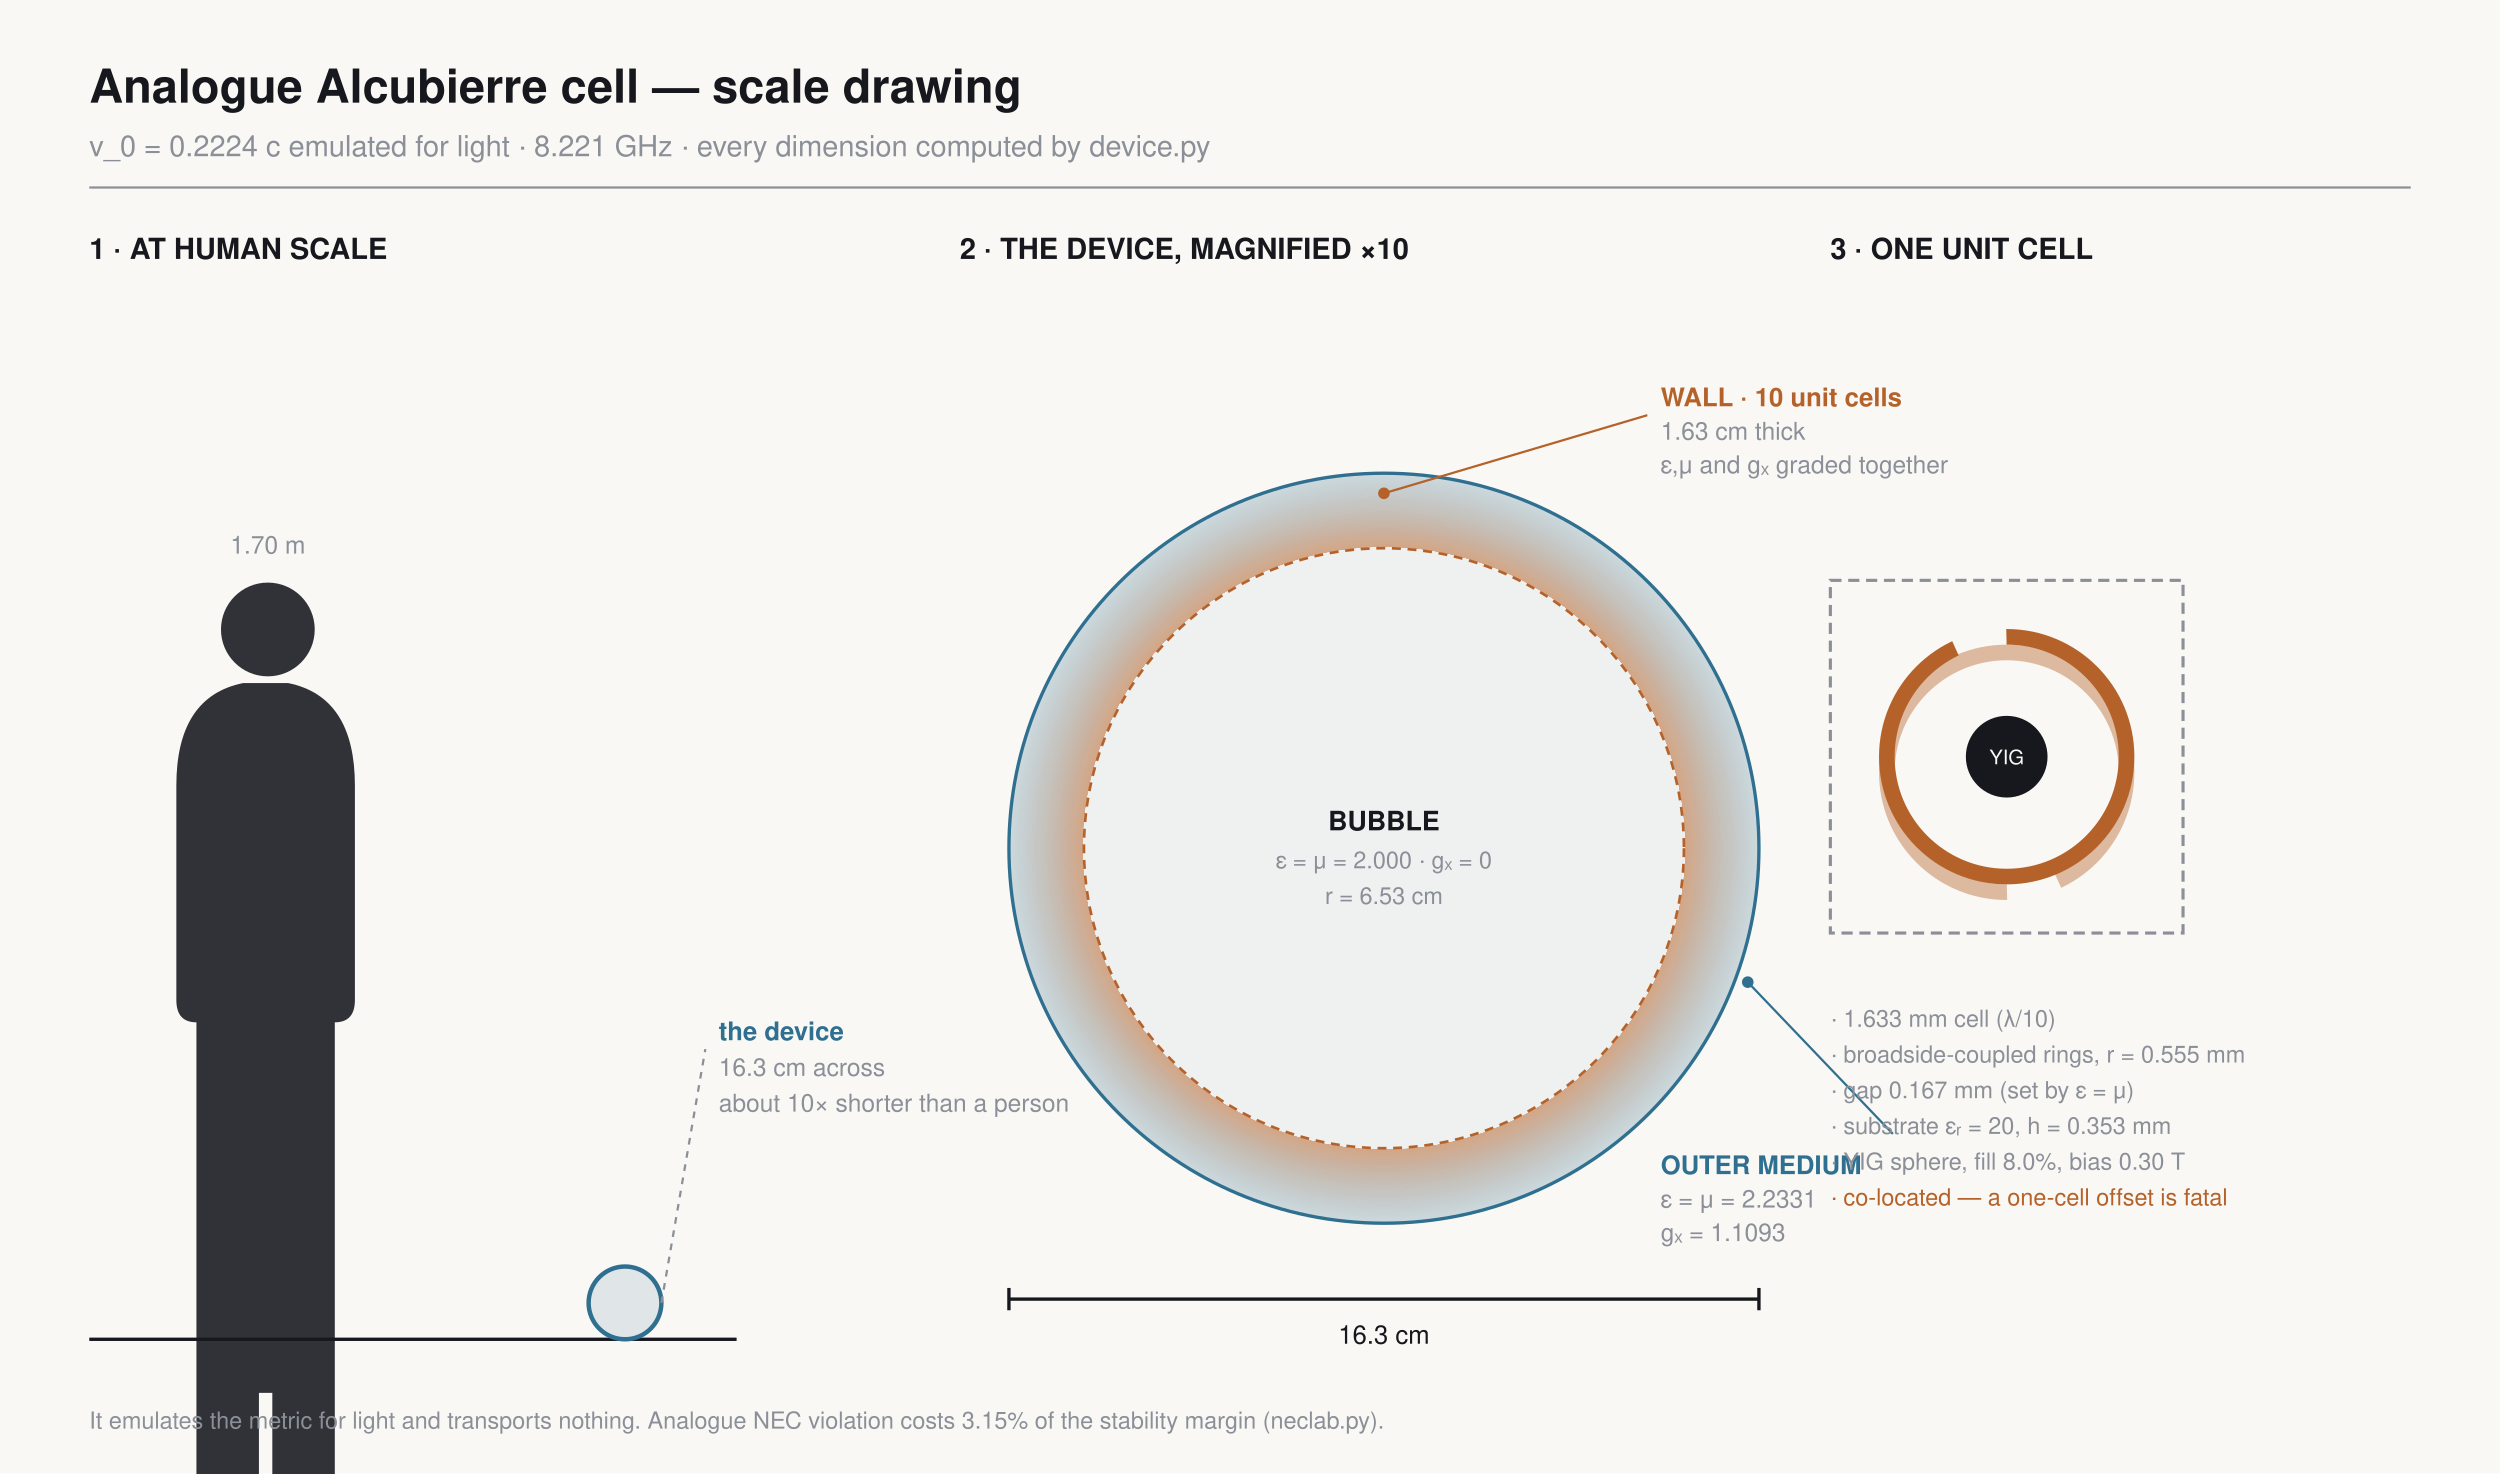
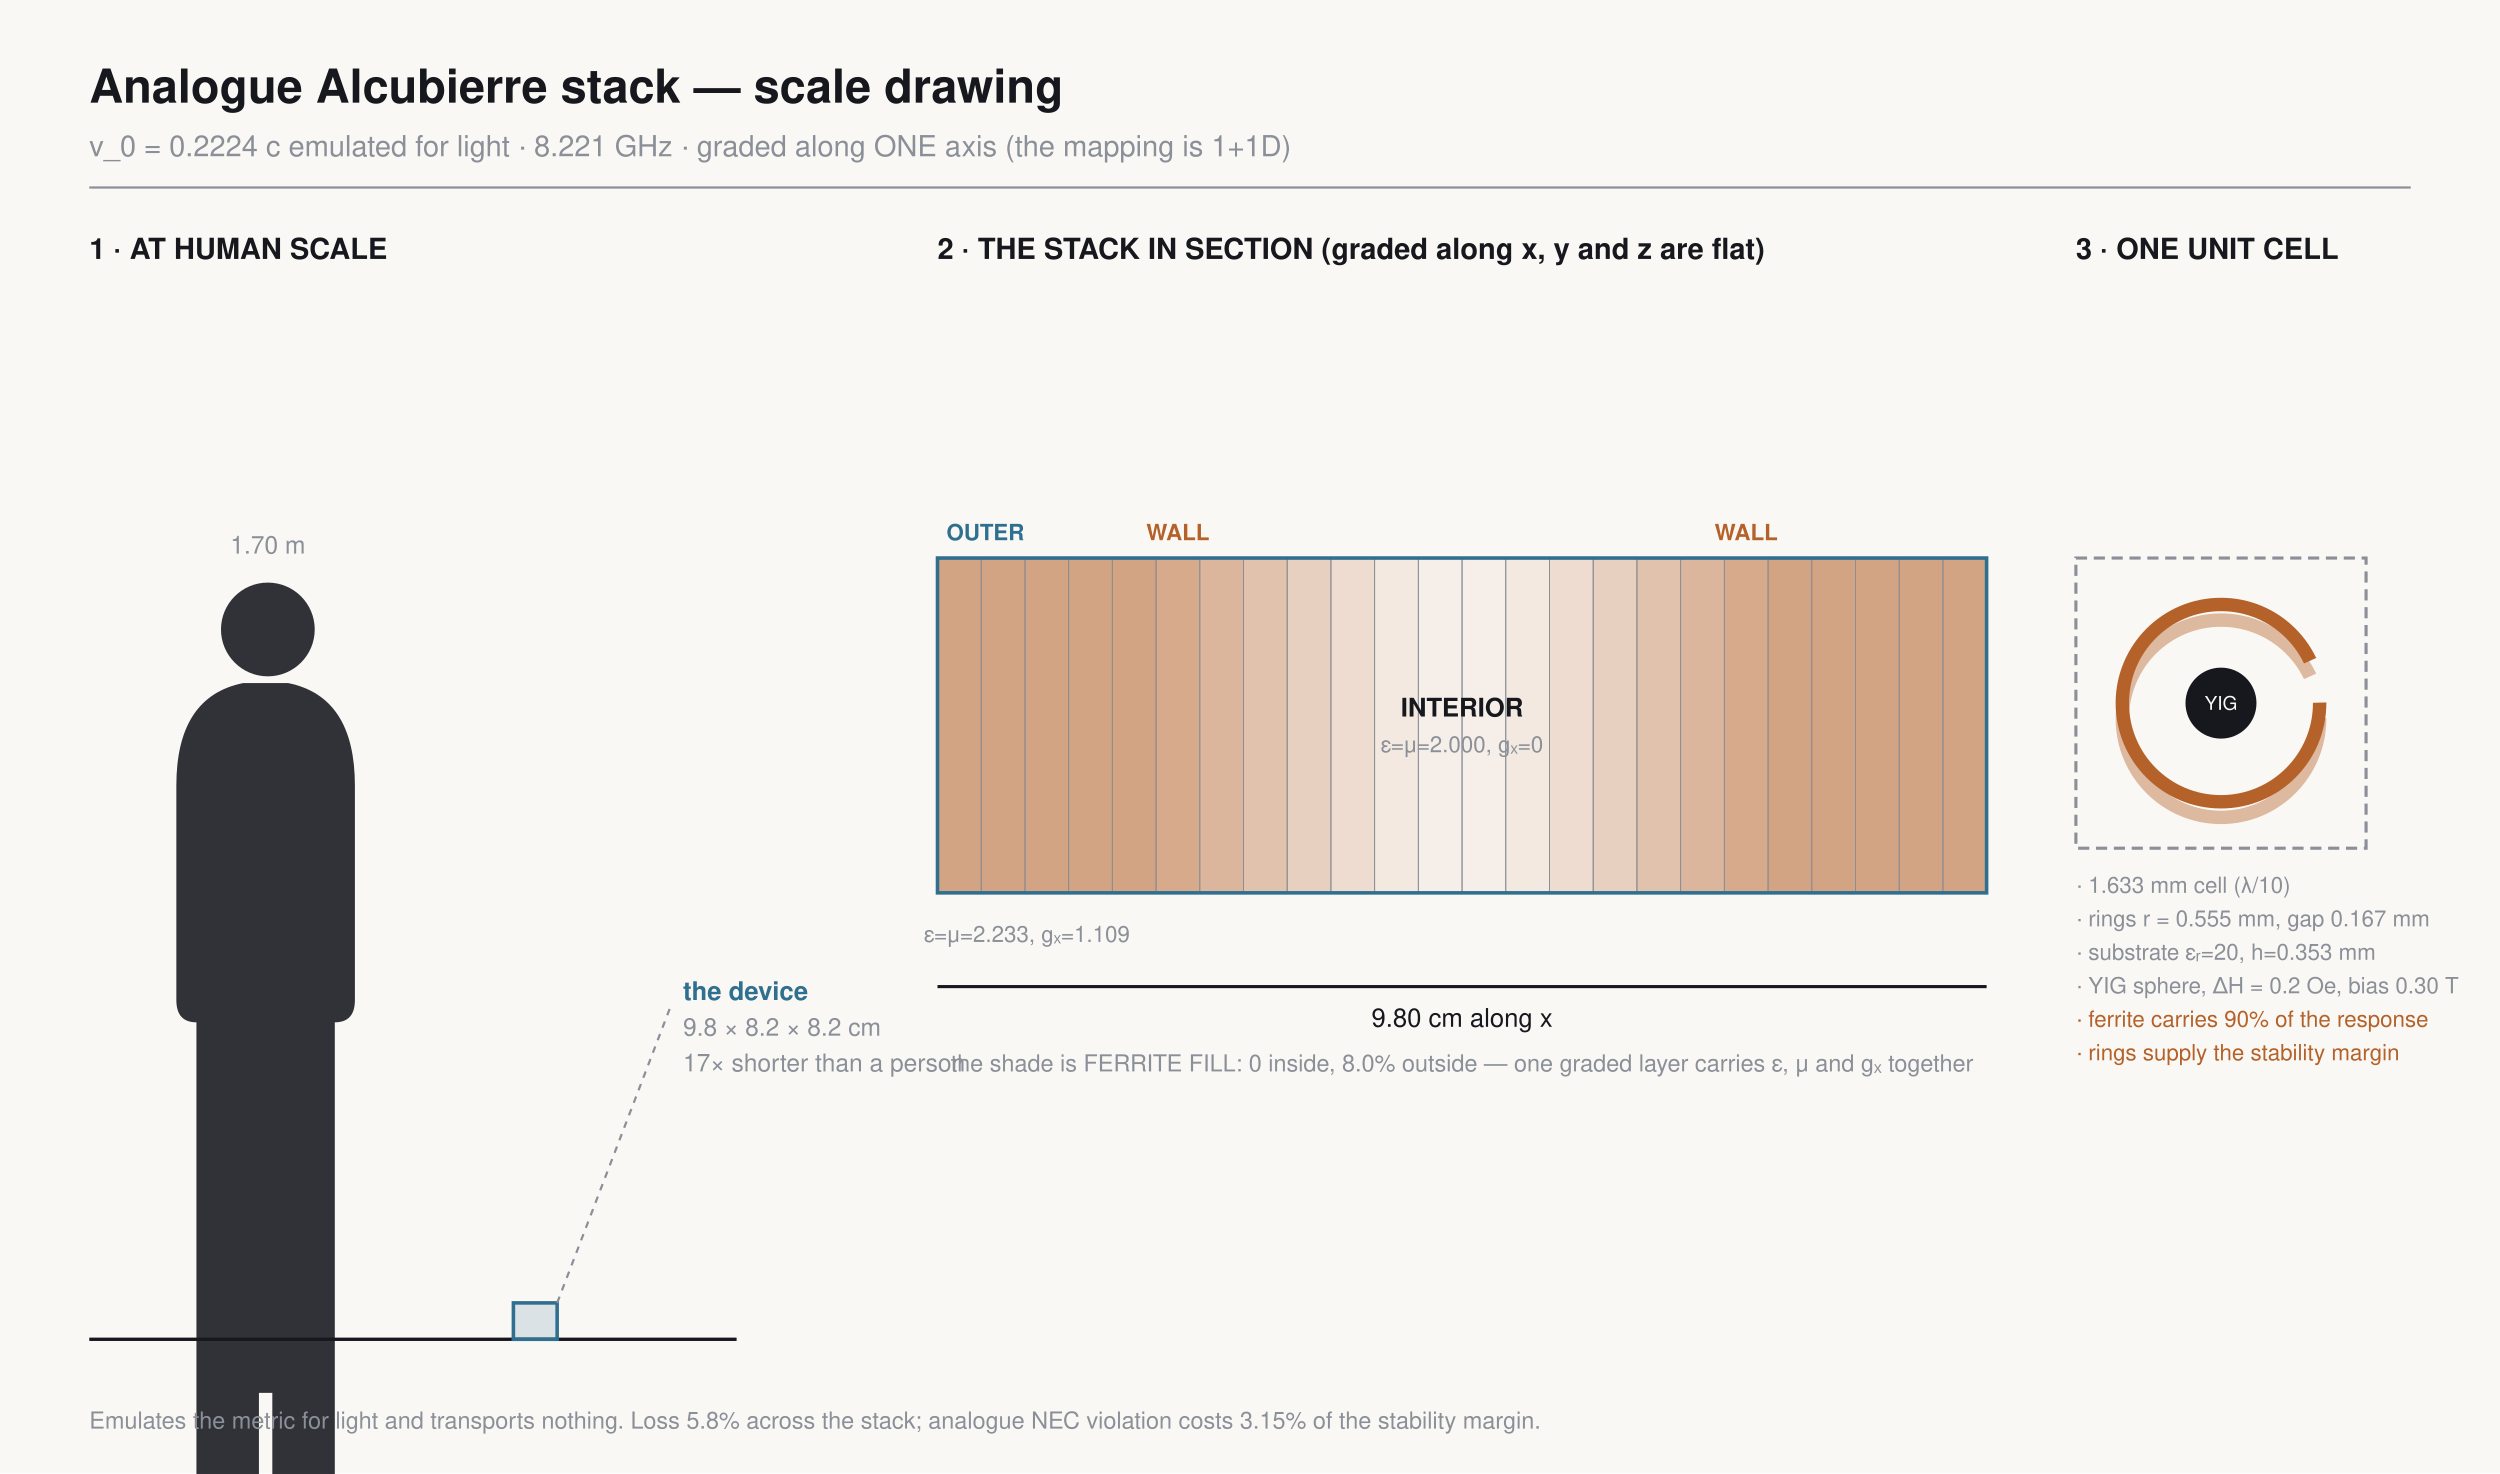
<svg xmlns="http://www.w3.org/2000/svg" viewBox="0 0 1120 660" font-family="Helvetica,Arial,sans-serif">
  <rect width="1120" height="660" fill="#faf8f5" />
-   <text x="40" y="46" font-size="21" font-weight="600" fill="#16181d">Analogue Alcubierre cell — scale drawing</text>
-   <text x="40" y="70" font-size="13" fill="#8a8f98">v_0 = 0.2224 c emulated for light · 8.221 GHz · every dimension computed by device.py</text>
+   <text x="40" y="46" font-size="21" font-weight="600" fill="#16181d">Analogue Alcubierre stack — scale drawing</text>
+   <text x="40" y="70" font-size="13" fill="#8a8f98">v_0 = 0.2224 c emulated for light · 8.221 GHz · graded along ONE axis (the mapping is 1+1D)</text>
  <line x1="40" y1="84" x2="1080" y2="84" stroke="#8a8f98" stroke-width="1" />
  <text x="40" y="116" font-size="13" font-weight="600" fill="#16181d">1 · AT HUMAN SCALE</text>
  <line x1="40" y1="600" x2="330" y2="600" stroke="#16181d" stroke-width="1.5" />
  <g fill="#16181d" opacity="0.88">
-     <circle cx="120.0" cy="282.0" r="21.0" />
+     <circle cx="120.0" cy="282.0" r="21" />
    <path d="M 109.0 306.0 q -30 6 -30 46 l 0 96 q 0 10 9 10 l 0 250.0 q 0 9 9 9 l 10 0 q 9 0 9 -9 l 0 -84 l 6 0 l 0 84 q 0 9 9 9 l 10 0 q 9 0 9 -9 l 0 -250.0 q 9 0 9 -10 l 0 -96 q 0 -40 -30 -46 z" />
  </g>
  <text x="120.0" y="248.0" font-size="11" fill="#8a8f98" text-anchor="middle">1.70 m</text>
-   <circle cx="280.0" cy="583.7" r="16.3" fill="none" stroke="#2f6f8f" stroke-width="2" />
-   <circle cx="280.0" cy="583.7" r="16.3" fill="#2f6f8f" opacity="0.13" />
-   <line x1="296.3" y1="583.7" x2="316.0" y2="470.0" stroke="#8a8f98" stroke-width="1" stroke-dasharray="3 3" />
-   <text x="322" y="466" font-size="11.5" font-weight="600" fill="#2f6f8f">the device</text>
-   <text x="322" y="482" font-size="11" fill="#8a8f98">16.3 cm across</text>
-   <text x="322" y="498" font-size="11" fill="#8a8f98">about 10× shorter than a person</text>
-   <text x="430" y="116" font-size="13" font-weight="600" fill="#16181d">2 · THE DEVICE, MAGNIFIED ×10</text>
-   <defs>
-     <radialGradient id="w" cx="50%%" cy="50%%" r="50%%">
-       <stop offset="0.799" stop-color="#2f6f8f" stop-opacity="0.05" />
-       <stop offset="0.800" stop-color="#b4622a" stop-opacity="0.55" />
-       <stop offset="1" stop-color="#2f6f8f" stop-opacity="0.22" />
-     </radialGradient>
-   </defs>
-   <circle cx="620" cy="380" r="168.0" fill="url(#w)" stroke="#2f6f8f" stroke-width="1.5" />
-   <circle cx="620" cy="380" r="134.4" fill="none" stroke="#b4622a" stroke-width="1.2" stroke-dasharray="4 3" />
-   <text x="620" y="372" font-size="12" font-weight="600" fill="#16181d" text-anchor="middle">BUBBLE</text>
-   <text x="620" y="389" font-size="10.5" fill="#8a8f98" text-anchor="middle">ε = μ = 2.000 · gₓ = 0</text>
-   <text x="620" y="405" font-size="10.5" fill="#8a8f98" text-anchor="middle">r = 6.53 cm</text>
-   <line x1="620.0" y1="221.0" x2="738.0" y2="186.0" stroke="#b4622a" stroke-width="1" />
-   <circle cx="620.0" cy="221.0" r="2.6" fill="#b4622a" />
-   <text x="744.0" y="182.0" font-size="11.5" font-weight="600" fill="#b4622a">WALL · 10 unit cells</text>
-   <text x="744.0" y="197.0" font-size="11" font-weight="400" fill="#8a8f98">1.63 cm thick</text>
-   <text x="744.0" y="212.0" font-size="11" font-weight="400" fill="#8a8f98">ε,μ and gₓ graded together</text>
-   <line x1="783.0" y1="440.0" x2="848.0" y2="508.0" stroke="#2f6f8f" stroke-width="1" />
-   <circle cx="783.0" cy="440.0" r="2.6" fill="#2f6f8f" />
-   <text x="744.0" y="526.0" font-size="11.5" font-weight="600" fill="#2f6f8f">OUTER MEDIUM</text>
-   <text x="744.0" y="541.0" font-size="11" font-weight="400" fill="#8a8f98">ε = μ = 2.2331</text>
-   <text x="744.0" y="556.0" font-size="11" font-weight="400" fill="#8a8f98">gₓ = 1.1093</text>
-   <line x1="452" y1="582" x2="788" y2="582" stroke="#16181d" stroke-width="1.5" />
-   <line x1="452" y1="577" x2="452" y2="587" stroke="#16181d" stroke-width="1.5" />
-   <line x1="788" y1="577" x2="788" y2="587" stroke="#16181d" stroke-width="1.5" />
-   <text x="620" y="602" font-size="11.5" fill="#16181d" text-anchor="middle">16.3 cm</text>
-   <text x="820" y="116" font-size="13" font-weight="600" fill="#16181d">3 · ONE UNIT CELL</text>
-   <rect x="820" y="260" width="158" height="158" fill="none" stroke="#8a8f98" stroke-width="1.4" stroke-dasharray="5 3" />
-   <circle cx="899.0" cy="339.0" r="53.7" fill="none" stroke="#b4622a" stroke-width="7" stroke-dasharray="313.7 23.6" transform="rotate(-90 899.0 339.0)" />
-   <circle cx="899.0" cy="346.0" r="53.7" fill="none" stroke="#b4622a" stroke-width="7" opacity="0.42" stroke-dasharray="313.7 23.6" transform="rotate(90 899.0 346.0)" />
-   <circle cx="899.0" cy="339.0" r="18.3" fill="#16181d" />
-   <text x="899.0" y="342.4" font-size="9" fill="#faf8f5" text-anchor="middle">YIG</text>
-   <text x="820" y="460" font-size="10.5" fill="#8a8f98">· 1.633 mm cell (λ/10)</text>
-   <text x="820" y="476" font-size="10.5" fill="#8a8f98">· broadside-coupled rings, r = 0.555 mm</text>
-   <text x="820" y="492" font-size="10.5" fill="#8a8f98">· gap 0.167 mm  (set by ε = μ)</text>
-   <text x="820" y="508" font-size="10.5" fill="#8a8f98">· substrate εᵣ = 20, h = 0.353 mm</text>
-   <text x="820" y="524" font-size="10.5" fill="#8a8f98">· YIG sphere, fill 8.0%, bias 0.30 T</text>
-   <text x="820" y="540" font-size="10.5" fill="#b4622a">· co-located — a one-cell offset is fatal</text>
-   <text x="40" y="640" font-size="10.5" fill="#8a8f98">It emulates the metric for light and transports nothing. Analogue NEC violation costs 3.15% of the stability margin (neclab.py).</text>
+   <rect x="230.0" y="583.7" width="19.6" height="16.3" fill="#2f6f8f" fill-opacity="0.16" stroke="#2f6f8f" stroke-width="1.6" />
+   <line x1="249.6" y1="583.7" x2="300" y2="452" stroke="#8a8f98" stroke-width="1" stroke-dasharray="3 3" />
+   <text x="306" y="448" font-size="11.5" font-weight="600" fill="#2f6f8f">the device</text>
+   <text x="306" y="464" font-size="11" fill="#8a8f98">9.8 × 8.2 × 8.2 cm</text>
+   <text x="306" y="480" font-size="11" fill="#8a8f98">17× shorter than a person</text>
+   <text x="420" y="116" font-size="13" font-weight="600" fill="#16181d">2 · THE STACK IN SECTION (graded along x, y and z are flat)</text>
+   <rect x="420.00" y="250" width="19.58" height="150" fill="#b4622a" fill-opacity="0.560" stroke="#8a8f98" stroke-width="0.4" />
+   <rect x="439.58" y="250" width="19.58" height="150" fill="#b4622a" fill-opacity="0.560" stroke="#8a8f98" stroke-width="0.4" />
+   <rect x="459.17" y="250" width="19.58" height="150" fill="#b4622a" fill-opacity="0.560" stroke="#8a8f98" stroke-width="0.4" />
+   <rect x="478.75" y="250" width="19.58" height="150" fill="#b4622a" fill-opacity="0.560" stroke="#8a8f98" stroke-width="0.4" />
+   <rect x="498.33" y="250" width="19.58" height="150" fill="#b4622a" fill-opacity="0.560" stroke="#8a8f98" stroke-width="0.4" />
+   <rect x="517.92" y="250" width="19.58" height="150" fill="#b4622a" fill-opacity="0.518" stroke="#8a8f98" stroke-width="0.4" />
+   <rect x="537.50" y="250" width="19.58" height="150" fill="#b4622a" fill-opacity="0.435" stroke="#8a8f98" stroke-width="0.4" />
+   <rect x="557.08" y="250" width="19.58" height="150" fill="#b4622a" fill-opacity="0.352" stroke="#8a8f98" stroke-width="0.4" />
+   <rect x="576.67" y="250" width="19.58" height="150" fill="#b4622a" fill-opacity="0.268" stroke="#8a8f98" stroke-width="0.4" />
+   <rect x="596.25" y="250" width="19.58" height="150" fill="#b4622a" fill-opacity="0.185" stroke="#8a8f98" stroke-width="0.4" />
+   <rect x="615.83" y="250" width="19.58" height="150" fill="#b4622a" fill-opacity="0.102" stroke="#8a8f98" stroke-width="0.4" />
+   <rect x="635.42" y="250" width="19.58" height="150" fill="#b4622a" fill-opacity="0.060" stroke="#8a8f98" stroke-width="0.4" />
+   <rect x="655.00" y="250" width="19.58" height="150" fill="#b4622a" fill-opacity="0.060" stroke="#8a8f98" stroke-width="0.4" />
+   <rect x="674.58" y="250" width="19.58" height="150" fill="#b4622a" fill-opacity="0.102" stroke="#8a8f98" stroke-width="0.4" />
+   <rect x="694.17" y="250" width="19.58" height="150" fill="#b4622a" fill-opacity="0.185" stroke="#8a8f98" stroke-width="0.4" />
+   <rect x="713.75" y="250" width="19.58" height="150" fill="#b4622a" fill-opacity="0.268" stroke="#8a8f98" stroke-width="0.4" />
+   <rect x="733.33" y="250" width="19.58" height="150" fill="#b4622a" fill-opacity="0.352" stroke="#8a8f98" stroke-width="0.4" />
+   <rect x="752.92" y="250" width="19.58" height="150" fill="#b4622a" fill-opacity="0.435" stroke="#8a8f98" stroke-width="0.4" />
+   <rect x="772.50" y="250" width="19.58" height="150" fill="#b4622a" fill-opacity="0.518" stroke="#8a8f98" stroke-width="0.4" />
+   <rect x="792.08" y="250" width="19.58" height="150" fill="#b4622a" fill-opacity="0.560" stroke="#8a8f98" stroke-width="0.4" />
+   <rect x="811.67" y="250" width="19.58" height="150" fill="#b4622a" fill-opacity="0.560" stroke="#8a8f98" stroke-width="0.4" />
+   <rect x="831.25" y="250" width="19.58" height="150" fill="#b4622a" fill-opacity="0.560" stroke="#8a8f98" stroke-width="0.4" />
+   <rect x="850.83" y="250" width="19.58" height="150" fill="#b4622a" fill-opacity="0.560" stroke="#8a8f98" stroke-width="0.4" />
+   <rect x="870.42" y="250" width="19.58" height="150" fill="#b4622a" fill-opacity="0.560" stroke="#8a8f98" stroke-width="0.4" />
+   <rect x="420" y="250" width="470" height="150" fill="none" stroke="#2f6f8f" stroke-width="1.6" />
+   <text x="655" y="321" font-size="11.5" font-weight="600" fill="#16181d" text-anchor="middle">INTERIOR</text>
+   <text x="655" y="337" font-size="10" fill="#8a8f98" text-anchor="middle">ε=μ=2.000, gₓ=0</text>
+   <text x="527.7" y="242" font-size="10" font-weight="600" fill="#b4622a" text-anchor="middle">WALL</text>
+   <text x="782.3" y="242" font-size="10" font-weight="600" fill="#b4622a" text-anchor="middle">WALL</text>
+   <text x="424" y="242" font-size="10" font-weight="600" fill="#2f6f8f">OUTER</text>
+   <text x="414" y="422" font-size="10" fill="#8a8f98">ε=μ=2.233, gₓ=1.109</text>
+   <line x1="420" y1="442" x2="890" y2="442" stroke="#16181d" stroke-width="1.4" />
+   <text x="655" y="460" font-size="11.5" fill="#16181d" text-anchor="middle">9.80 cm along x</text>
+   <text x="655" y="480" font-size="10.5" fill="#8a8f98" text-anchor="middle">the shade is FERRITE FILL: 0 inside, 8.0% outside — one graded layer carries ε, μ and gₓ together</text>
+   <text x="930" y="116" font-size="13" font-weight="600" fill="#16181d">3 · ONE UNIT CELL</text>
+   <rect x="930" y="250" width="130" height="130" fill="none" stroke="#8a8f98" stroke-width="1.4" stroke-dasharray="5 3" />
+   <circle cx="995.0" cy="315.0" r="44.2" fill="none" stroke="#b4622a" stroke-width="6" opacity="1.00" stroke-dasharray="258.1 19.4" />
+   <circle cx="995.0" cy="322.0" r="44.2" fill="none" stroke="#b4622a" stroke-width="6" opacity="0.42" stroke-dasharray="258.1 19.4" />
+   <circle cx="995.0" cy="315.0" r="15.9" fill="#16181d" />
+   <text x="995.0" y="318.0" font-size="8.5" fill="#faf8f5" text-anchor="middle">YIG</text>
+   <text x="930" y="400" font-size="10" fill="#8a8f98">· 1.633 mm cell (λ/10)</text>
+   <text x="930" y="415" font-size="10" fill="#8a8f98">· rings r = 0.555 mm, gap 0.167 mm</text>
+   <text x="930" y="430" font-size="10" fill="#8a8f98">· substrate εᵣ=20, h=0.353 mm</text>
+   <text x="930" y="445" font-size="10" fill="#8a8f98">· YIG sphere, ΔH = 0.2 Oe, bias 0.30 T</text>
+   <text x="930" y="460" font-size="10" fill="#b4622a">· ferrite carries 90% of the response</text>
+   <text x="930" y="475" font-size="10" fill="#b4622a">· rings supply the stability margin</text>
+   <text x="40" y="640" font-size="10.5" fill="#8a8f98">Emulates the metric for light and transports nothing. Loss 5.8% across the stack; analogue NEC violation costs 3.15% of the stability margin.</text>
</svg>
